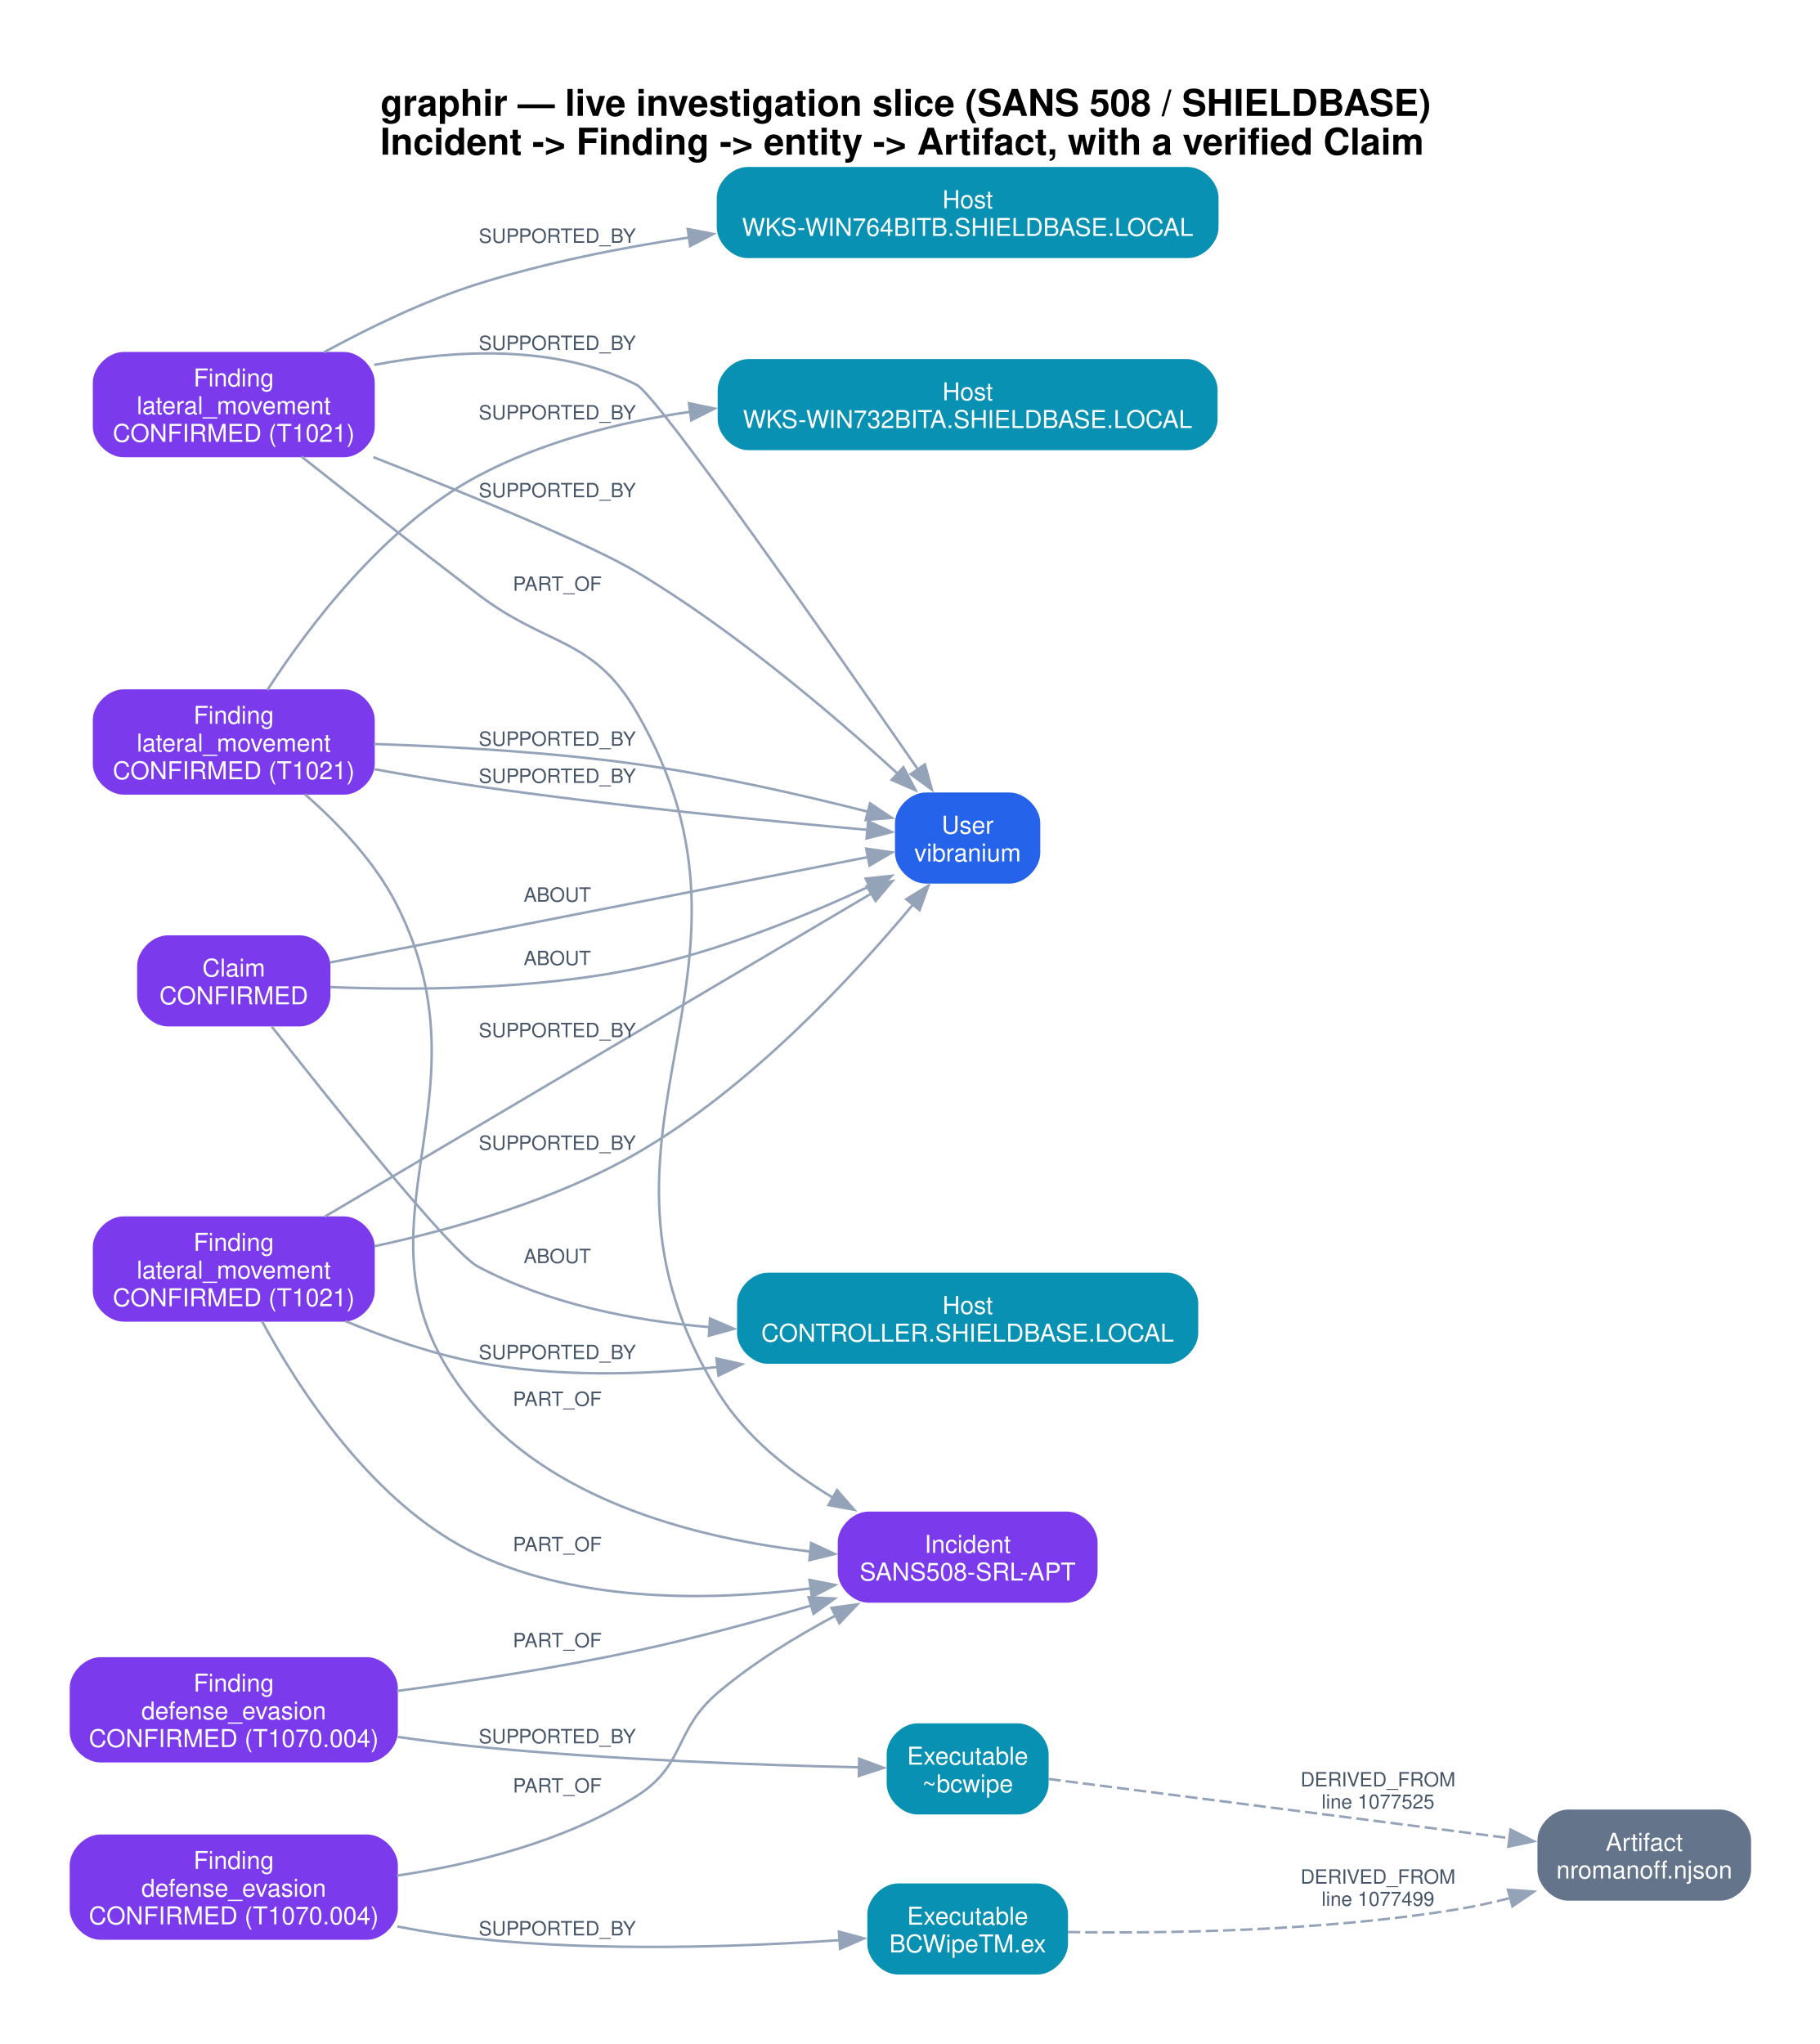
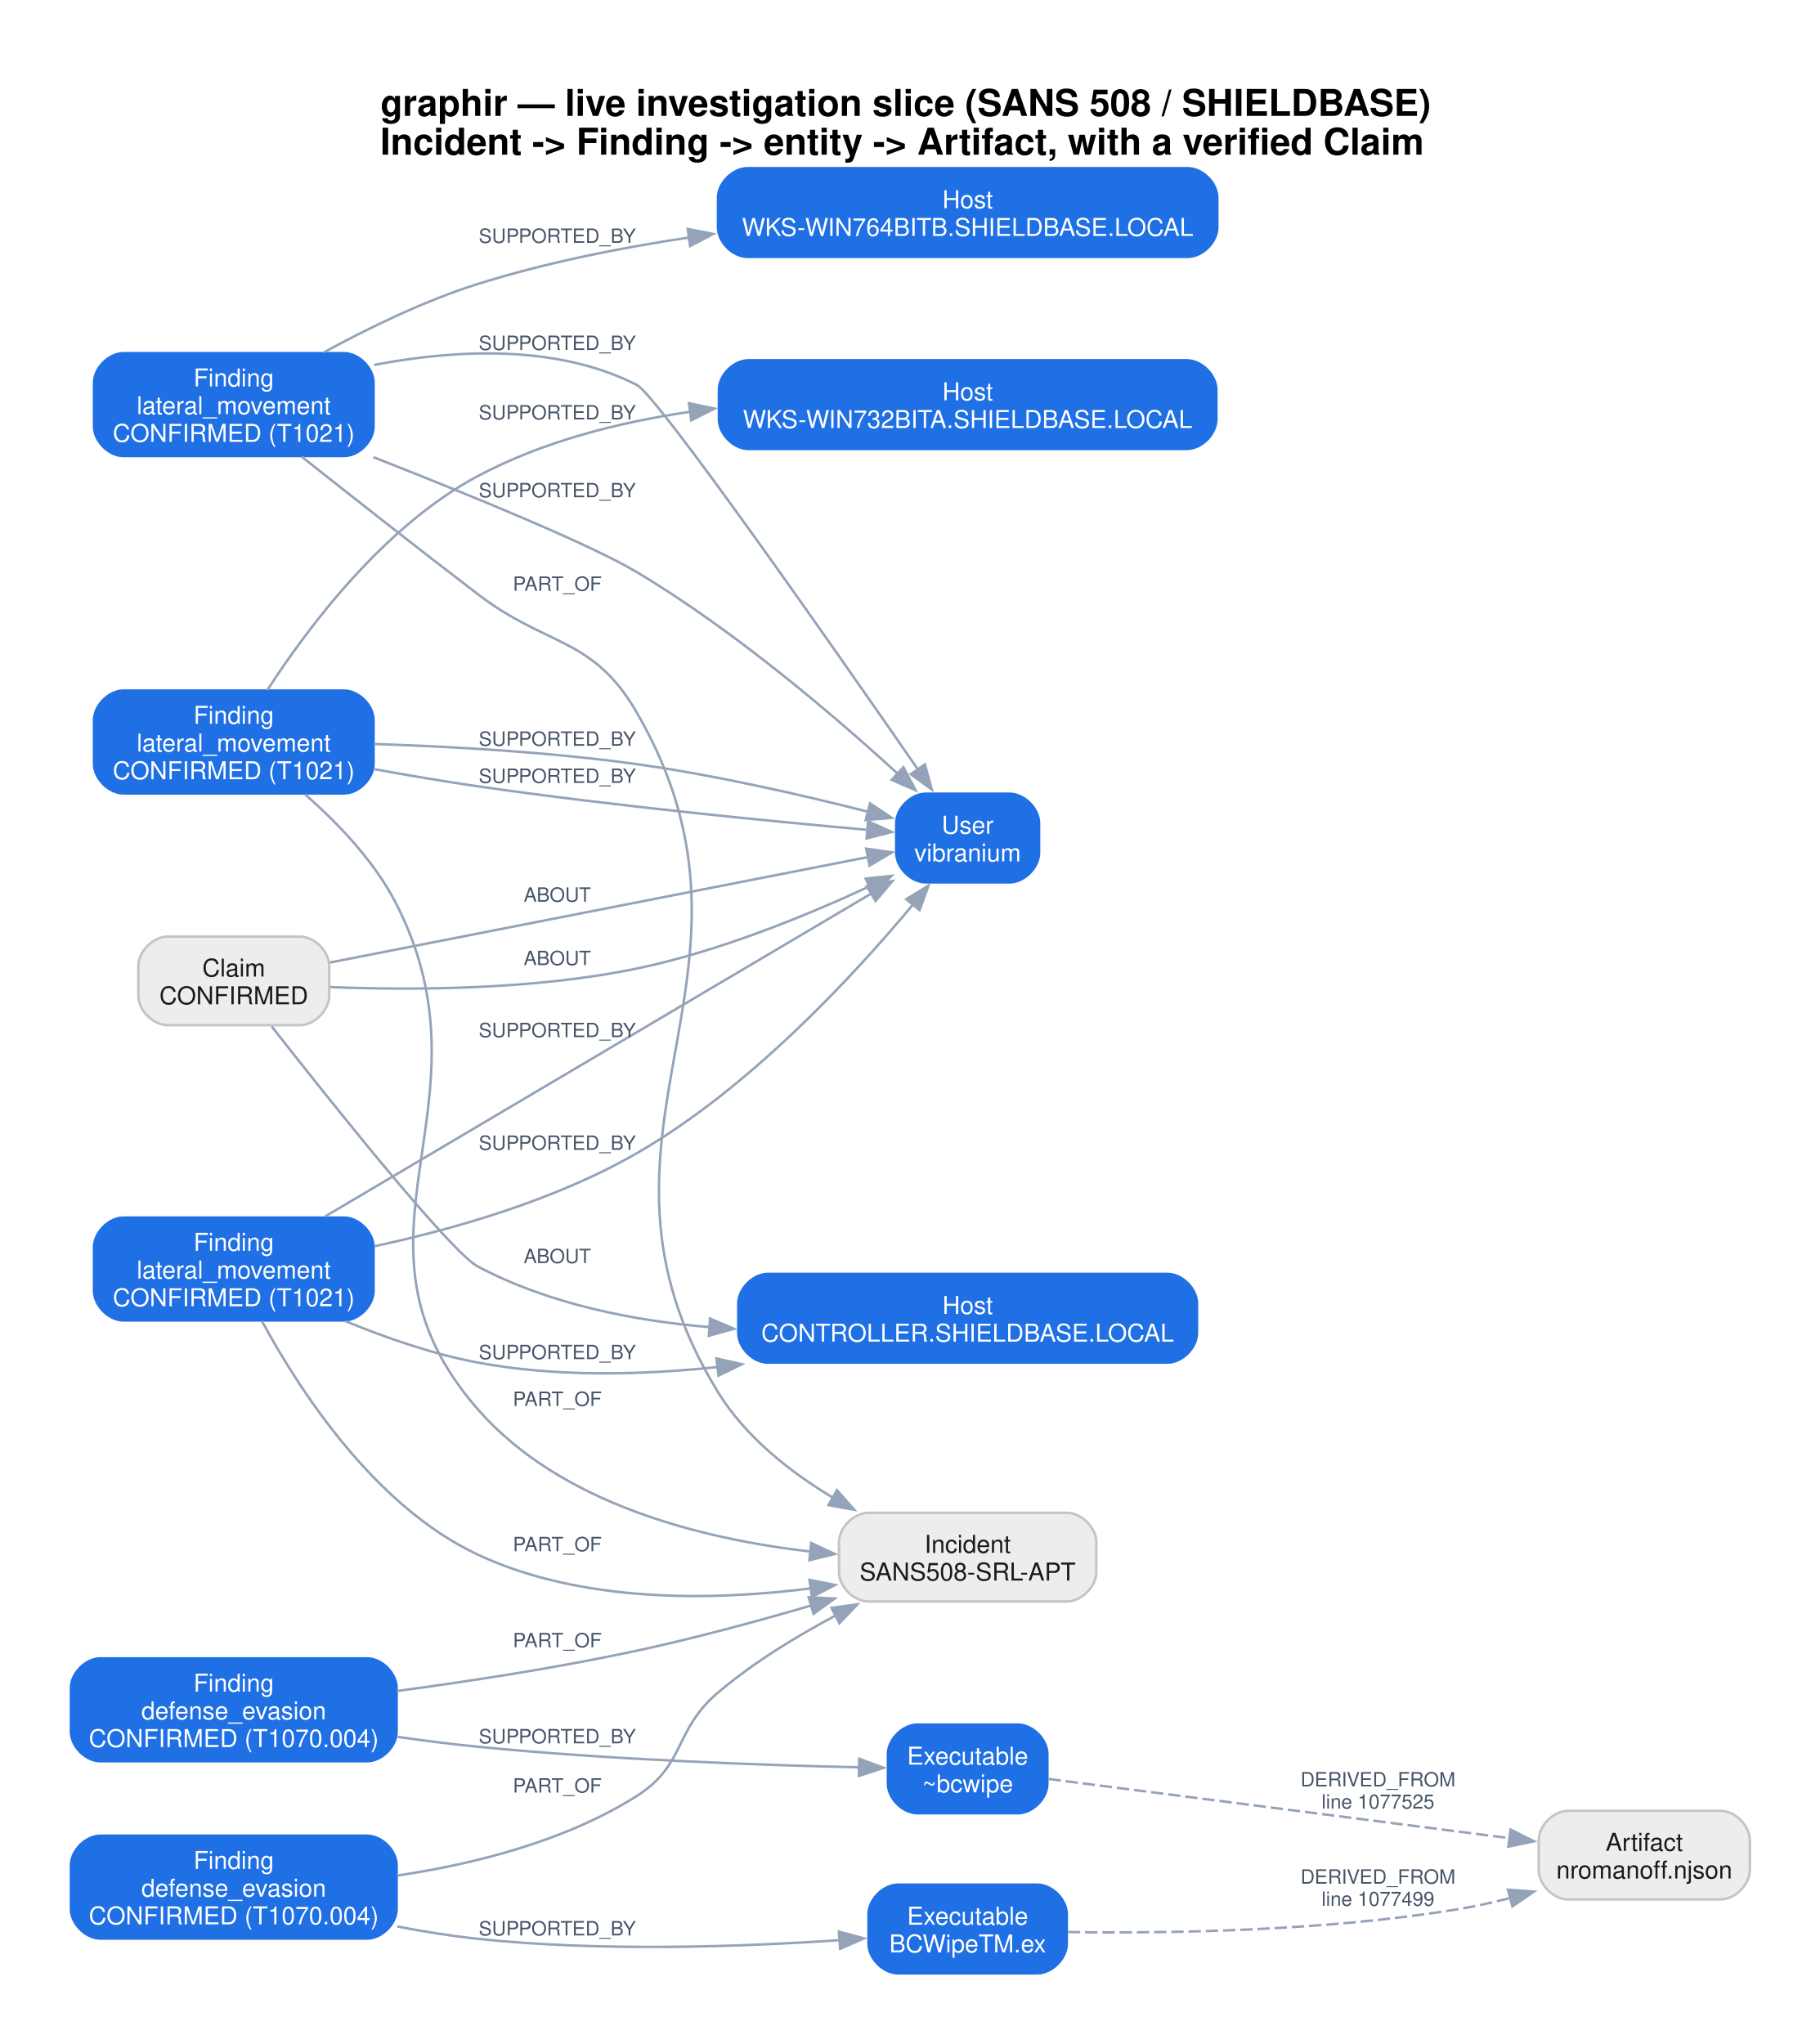
<svg xmlns="http://www.w3.org/2000/svg" width="739pt" height="830pt" viewBox="0.00 0.00 739.00 830.00">
  <g id="graph0" class="graph" transform="scale(1 1) rotate(0) translate(28.8 801.3)">
    <polygon fill="white" stroke="none" points="-28.8,28.8 -28.8,-801.3 710.55,-801.3 710.55,28.8 -28.8,28.8" />
    <text xml:space="preserve" text-anchor="start" x="125.62" y="-754.25" font-family="Helvetica,sans-Serif" font-weight="bold" font-size="15.00">graphir — live investigation slice (SANS 508 / SHIELDBASE)</text>
    <text xml:space="preserve" text-anchor="start" x="125.62" y="-738.5" font-family="Helvetica,sans-Serif" font-weight="bold" font-size="15.00">Incident -&gt; Finding -&gt; entity -&gt; Artifact, with a verified Claim</text>
    <g id="node1" class="node">
-       <path fill="#7c3aed" stroke="#7c3aed" d="M404.38,-187C404.38,-187 323.88,-187 323.88,-187 317.88,-187 311.88,-181 311.88,-175 311.88,-175 311.88,-163 311.88,-163 311.88,-157 317.88,-151 323.88,-151 323.88,-151 404.38,-151 404.38,-151 410.38,-151 416.38,-157 416.38,-163 416.38,-163 416.38,-175 416.38,-175 416.38,-181 410.38,-187 404.38,-187" />
-       <text xml:space="preserve" text-anchor="middle" x="364.12" y="-170.75" font-family="Helvetica,sans-Serif" font-size="10.00" fill="white">Incident</text>
-       <text xml:space="preserve" text-anchor="middle" x="364.12" y="-159.5" font-family="Helvetica,sans-Serif" font-size="10.00" fill="white">SANS508-SRL-APT</text>
+       <path fill="#ededed" stroke="#c4c4c4" d="M404.38,-187C404.38,-187 323.88,-187 323.88,-187 317.88,-187 311.88,-181 311.88,-175 311.88,-175 311.88,-163 311.88,-163 311.88,-157 317.88,-151 323.88,-151 323.88,-151 404.38,-151 404.38,-151 410.38,-151 416.38,-157 416.38,-163 416.38,-163 416.38,-175 416.38,-175 416.38,-181 410.38,-187 404.38,-187" />
+       <text xml:space="preserve" text-anchor="middle" x="364.12" y="-170.75" font-family="Helvetica,sans-Serif" font-size="10.00" fill="#1a1a1a">Incident</text>
+       <text xml:space="preserve" text-anchor="middle" x="364.12" y="-159.5" font-family="Helvetica,sans-Serif" font-size="10.00" fill="#1a1a1a">SANS508-SRL-APT</text>
    </g>
    <g id="node2" class="node">
-       <path fill="#7c3aed" stroke="#7c3aed" d="M110.88,-657.88C110.88,-657.88 21.38,-657.88 21.38,-657.88 15.38,-657.88 9.38,-651.88 9.38,-645.88 9.38,-645.88 9.38,-628.12 9.38,-628.12 9.38,-622.12 15.38,-616.12 21.38,-616.12 21.38,-616.12 110.88,-616.12 110.88,-616.12 116.88,-616.12 122.88,-622.12 122.88,-628.12 122.88,-628.12 122.88,-645.88 122.88,-645.88 122.88,-651.88 116.88,-657.88 110.88,-657.88" />
+       <path fill="#1f6fe5" stroke="#1f6fe5" d="M110.88,-657.88C110.88,-657.88 21.38,-657.88 21.38,-657.88 15.38,-657.88 9.38,-651.88 9.38,-645.88 9.38,-645.88 9.38,-628.12 9.38,-628.12 9.38,-622.12 15.38,-616.12 21.38,-616.12 21.38,-616.12 110.88,-616.12 110.88,-616.12 116.88,-616.12 122.88,-622.12 122.88,-628.12 122.88,-628.12 122.88,-645.88 122.88,-645.88 122.88,-651.88 116.88,-657.88 110.88,-657.88" />
      <text xml:space="preserve" text-anchor="middle" x="66.12" y="-644.38" font-family="Helvetica,sans-Serif" font-size="10.00" fill="white">Finding</text>
      <text xml:space="preserve" text-anchor="middle" x="66.12" y="-633.12" font-family="Helvetica,sans-Serif" font-size="10.00" fill="white">lateral_movement</text>
      <text xml:space="preserve" text-anchor="middle" x="66.12" y="-621.88" font-family="Helvetica,sans-Serif" font-size="10.00" fill="white">CONFIRMED (T1021)</text>
    </g>
    <g id="edge1" class="edge">
      <path fill="none" stroke="#94a3b8" d="M93.64,-615.9C113.3,-600.32 140.82,-578.67 165.25,-560 193.64,-538.3 211.84,-542.92 229.75,-512 291.67,-405.1 198.11,-341.28 262.75,-236 273.85,-217.92 291.87,-203.66 309.6,-193.03" />
      <polygon fill="#94a3b8" stroke="#94a3b8" points="311.08,-196.21 318.06,-188.24 307.63,-190.12 311.08,-196.21" />
      <text xml:space="preserve" text-anchor="middle" x="197.5" y="-561.4" font-family="Helvetica,sans-Serif" font-size="8.00" fill="#475569">PART_OF</text>
    </g>
    <g id="node8" class="node">
-       <path fill="#2563eb" stroke="#2563eb" d="M381.12,-479C381.12,-479 347.12,-479 347.12,-479 341.12,-479 335.12,-473 335.12,-467 335.12,-467 335.12,-455 335.12,-455 335.12,-449 341.12,-443 347.12,-443 347.12,-443 381.12,-443 381.12,-443 387.12,-443 393.12,-449 393.12,-455 393.12,-455 393.12,-467 393.12,-467 393.12,-473 387.12,-479 381.12,-479" />
+       <path fill="#1f6fe5" stroke="#1f6fe5" d="M381.12,-479C381.12,-479 347.12,-479 347.12,-479 341.12,-479 335.12,-473 335.12,-467 335.12,-467 335.12,-455 335.12,-455 335.12,-449 341.12,-443 347.12,-443 347.12,-443 381.12,-443 381.12,-443 387.12,-443 393.12,-449 393.12,-455 393.12,-455 393.12,-467 393.12,-467 393.12,-473 387.12,-479 381.12,-479" />
      <text xml:space="preserve" text-anchor="middle" x="364.12" y="-462.75" font-family="Helvetica,sans-Serif" font-size="10.00" fill="white">User</text>
      <text xml:space="preserve" text-anchor="middle" x="364.12" y="-451.5" font-family="Helvetica,sans-Serif" font-size="10.00" fill="white">vibranium</text>
    </g>
    <g id="edge10" class="edge">
      <path fill="none" stroke="#94a3b8" d="M123.12,-653.12C155.91,-659.39 197.14,-661.64 229.75,-645 238.19,-640.69 309.13,-539.15 343.97,-488.8" />
      <polygon fill="#94a3b8" stroke="#94a3b8" points="346.76,-490.91 349.57,-480.7 341,-486.93 346.76,-490.91" />
      <text xml:space="preserve" text-anchor="middle" x="197.5" y="-659.19" font-family="Helvetica,sans-Serif" font-size="8.00" fill="#475569">SUPPORTED_BY</text>
    </g>
    <g id="edge11" class="edge">
      <path fill="none" stroke="#94a3b8" d="M122.82,-615.67C162.08,-600.26 210.9,-580.26 229.75,-569 269.51,-545.26 310.16,-510.53 335.95,-486.91" />
      <polygon fill="#94a3b8" stroke="#94a3b8" points="338.04,-489.75 343,-480.39 333.29,-484.62 338.04,-489.75" />
      <text xml:space="preserve" text-anchor="middle" x="197.5" y="-599.38" font-family="Helvetica,sans-Serif" font-size="8.00" fill="#475569">SUPPORTED_BY</text>
    </g>
    <g id="node10" class="node">
-       <path fill="#0891b2" stroke="#0891b2" d="M453.5,-733C453.5,-733 274.75,-733 274.75,-733 268.75,-733 262.75,-727 262.75,-721 262.75,-721 262.75,-709 262.75,-709 262.75,-703 268.75,-697 274.75,-697 274.75,-697 453.5,-697 453.5,-697 459.5,-697 465.5,-703 465.5,-709 465.5,-709 465.5,-721 465.5,-721 465.5,-727 459.5,-733 453.5,-733" />
+       <path fill="#1f6fe5" stroke="#1f6fe5" d="M453.5,-733C453.5,-733 274.75,-733 274.75,-733 268.75,-733 262.75,-727 262.75,-721 262.75,-721 262.75,-709 262.75,-709 262.75,-703 268.75,-697 274.75,-697 274.75,-697 453.5,-697 453.5,-697 459.5,-697 465.5,-703 465.5,-709 465.5,-709 465.5,-721 465.5,-721 465.5,-727 459.5,-733 453.5,-733" />
      <text xml:space="preserve" text-anchor="middle" x="364.12" y="-716.75" font-family="Helvetica,sans-Serif" font-size="10.00" fill="white">Host</text>
      <text xml:space="preserve" text-anchor="middle" x="364.12" y="-705.5" font-family="Helvetica,sans-Serif" font-size="10.00" fill="white">WKS-WIN764BITB.SHIELDBASE.LOCAL</text>
    </g>
    <g id="edge12" class="edge">
      <path fill="none" stroke="#94a3b8" d="M102.78,-658.25C120.91,-668.14 143.63,-679.21 165.25,-686 192.52,-694.56 222.71,-700.62 251.13,-704.89" />
      <polygon fill="#94a3b8" stroke="#94a3b8" points="250.45,-708.33 260.84,-706.29 251.44,-701.4 250.45,-708.33" />
      <text xml:space="preserve" text-anchor="middle" x="197.5" y="-702.69" font-family="Helvetica,sans-Serif" font-size="8.00" fill="#475569">SUPPORTED_BY</text>
    </g>
    <g id="node3" class="node">
-       <path fill="#7c3aed" stroke="#7c3aed" d="M110.88,-520.88C110.88,-520.88 21.38,-520.88 21.38,-520.88 15.38,-520.88 9.38,-514.88 9.38,-508.88 9.38,-508.88 9.38,-491.12 9.38,-491.12 9.38,-485.12 15.38,-479.12 21.38,-479.12 21.38,-479.12 110.88,-479.12 110.88,-479.12 116.88,-479.12 122.88,-485.12 122.88,-491.12 122.88,-491.12 122.88,-508.88 122.88,-508.88 122.88,-514.88 116.88,-520.88 110.88,-520.88" />
+       <path fill="#1f6fe5" stroke="#1f6fe5" d="M110.88,-520.88C110.88,-520.88 21.38,-520.88 21.38,-520.88 15.38,-520.88 9.38,-514.88 9.38,-508.88 9.38,-508.88 9.38,-491.12 9.38,-491.12 9.38,-485.12 15.38,-479.12 21.38,-479.12 21.38,-479.12 110.88,-479.12 110.88,-479.12 116.88,-479.12 122.88,-485.12 122.88,-491.12 122.88,-491.12 122.88,-508.88 122.88,-508.88 122.88,-514.88 116.88,-520.88 110.88,-520.88" />
      <text xml:space="preserve" text-anchor="middle" x="66.12" y="-507.38" font-family="Helvetica,sans-Serif" font-size="10.00" fill="white">Finding</text>
      <text xml:space="preserve" text-anchor="middle" x="66.12" y="-496.12" font-family="Helvetica,sans-Serif" font-size="10.00" fill="white">lateral_movement</text>
      <text xml:space="preserve" text-anchor="middle" x="66.12" y="-484.88" font-family="Helvetica,sans-Serif" font-size="10.00" fill="white">CONFIRMED (T1021)</text>
    </g>
    <g id="edge2" class="edge">
      <path fill="none" stroke="#94a3b8" d="M95.01,-478.79C108.41,-467.07 123.44,-451.37 132.25,-434 173.98,-351.69 104.54,-298.5 165.25,-229 198.82,-190.57 256.1,-176.32 300.42,-171.25" />
      <polygon fill="#94a3b8" stroke="#94a3b8" points="300.57,-174.75 310.17,-170.27 299.88,-167.78 300.57,-174.75" />
      <text xml:space="preserve" text-anchor="middle" x="197.5" y="-230.4" font-family="Helvetica,sans-Serif" font-size="8.00" fill="#475569">PART_OF</text>
    </g>
    <g id="edge7" class="edge">
      <path fill="none" stroke="#94a3b8" d="M123.04,-499.19C154.51,-498.17 194.46,-495.91 229.75,-491 261.69,-486.55 297.31,-478.38 323.69,-471.68" />
      <polygon fill="#94a3b8" stroke="#94a3b8" points="324.49,-475.09 333.29,-469.2 322.73,-468.31 324.49,-475.09" />
      <text xml:space="preserve" text-anchor="middle" x="197.5" y="-498.47" font-family="Helvetica,sans-Serif" font-size="8.00" fill="#475569">SUPPORTED_BY</text>
    </g>
    <g id="edge8" class="edge">
      <path fill="none" stroke="#94a3b8" d="M123.3,-488.94C137,-486.45 151.62,-483.97 165.25,-482 219.9,-474.1 283.45,-467.88 323.48,-464.32" />
      <polygon fill="#94a3b8" stroke="#94a3b8" points="323.7,-467.81 333.35,-463.45 323.09,-460.84 323.7,-467.81" />
      <text xml:space="preserve" text-anchor="middle" x="197.5" y="-483.4" font-family="Helvetica,sans-Serif" font-size="8.00" fill="#475569">SUPPORTED_BY</text>
    </g>
    <g id="node9" class="node">
-       <path fill="#0891b2" stroke="#0891b2" d="M453.12,-655C453.12,-655 275.12,-655 275.12,-655 269.12,-655 263.12,-649 263.12,-643 263.12,-643 263.12,-631 263.12,-631 263.12,-625 269.12,-619 275.12,-619 275.12,-619 453.12,-619 453.12,-619 459.12,-619 465.12,-625 465.12,-631 465.12,-631 465.12,-643 465.12,-643 465.12,-649 459.12,-655 453.12,-655" />
+       <path fill="#1f6fe5" stroke="#1f6fe5" d="M453.12,-655C453.12,-655 275.12,-655 275.12,-655 269.12,-655 263.12,-649 263.12,-643 263.12,-643 263.12,-631 263.12,-631 263.12,-625 269.12,-619 275.12,-619 275.12,-619 453.12,-619 453.12,-619 459.12,-619 465.12,-625 465.12,-631 465.12,-631 465.12,-643 465.12,-643 465.12,-649 459.12,-655 453.12,-655" />
      <text xml:space="preserve" text-anchor="middle" x="364.12" y="-638.75" font-family="Helvetica,sans-Serif" font-size="10.00" fill="white">Host</text>
      <text xml:space="preserve" text-anchor="middle" x="364.12" y="-627.5" font-family="Helvetica,sans-Serif" font-size="10.00" fill="white">WKS-WIN732BITA.SHIELDBASE.LOCAL</text>
    </g>
    <g id="edge9" class="edge">
      <path fill="none" stroke="#94a3b8" d="M79.75,-521.08C96.08,-546.29 127.02,-587.64 165.25,-608 191.47,-621.97 222.27,-629.84 251.66,-634.12" />
      <polygon fill="#94a3b8" stroke="#94a3b8" points="250.97,-637.56 261.34,-635.4 251.88,-630.62 250.97,-637.56" />
      <text xml:space="preserve" text-anchor="middle" x="197.5" y="-630.99" font-family="Helvetica,sans-Serif" font-size="8.00" fill="#475569">SUPPORTED_BY</text>
    </g>
    <g id="node4" class="node">
-       <path fill="#7c3aed" stroke="#7c3aed" d="M110.88,-306.88C110.88,-306.88 21.38,-306.88 21.38,-306.88 15.38,-306.88 9.38,-300.88 9.38,-294.88 9.38,-294.88 9.38,-277.12 9.38,-277.12 9.38,-271.12 15.38,-265.12 21.38,-265.12 21.38,-265.12 110.88,-265.12 110.88,-265.12 116.88,-265.12 122.88,-271.12 122.88,-277.12 122.88,-277.12 122.88,-294.88 122.88,-294.88 122.88,-300.88 116.88,-306.88 110.88,-306.88" />
+       <path fill="#1f6fe5" stroke="#1f6fe5" d="M110.88,-306.88C110.88,-306.88 21.38,-306.88 21.38,-306.88 15.38,-306.88 9.38,-300.88 9.38,-294.88 9.38,-294.88 9.38,-277.12 9.38,-277.12 9.38,-271.12 15.38,-265.12 21.38,-265.12 21.38,-265.12 110.88,-265.12 110.88,-265.12 116.88,-265.12 122.88,-271.12 122.88,-277.12 122.88,-277.12 122.88,-294.88 122.88,-294.88 122.88,-300.88 116.88,-306.88 110.88,-306.88" />
      <text xml:space="preserve" text-anchor="middle" x="66.12" y="-293.38" font-family="Helvetica,sans-Serif" font-size="10.00" fill="white">Finding</text>
      <text xml:space="preserve" text-anchor="middle" x="66.12" y="-282.12" font-family="Helvetica,sans-Serif" font-size="10.00" fill="white">lateral_movement</text>
      <text xml:space="preserve" text-anchor="middle" x="66.12" y="-270.88" font-family="Helvetica,sans-Serif" font-size="10.00" fill="white">CONFIRMED (T1021)</text>
    </g>
    <g id="edge3" class="edge">
      <path fill="none" stroke="#94a3b8" d="M77.56,-264.85C92.58,-237.1 123.19,-189.64 165.25,-170 207.27,-150.38 259.99,-151.17 300.45,-156.31" />
      <polygon fill="#94a3b8" stroke="#94a3b8" points="299.9,-159.76 310.29,-157.69 300.87,-152.83 299.9,-159.76" />
      <text xml:space="preserve" text-anchor="middle" x="197.5" y="-171.4" font-family="Helvetica,sans-Serif" font-size="8.00" fill="#475569">PART_OF</text>
    </g>
    <g id="edge14" class="edge">
      <path fill="none" stroke="#94a3b8" d="M103.12,-307.28C159.37,-340.54 267.6,-404.52 325.08,-438.51" />
      <polygon fill="#94a3b8" stroke="#94a3b8" points="323.17,-441.44 333.56,-443.52 326.73,-435.42 323.17,-441.44" />
      <text xml:space="preserve" text-anchor="middle" x="197.5" y="-380.15" font-family="Helvetica,sans-Serif" font-size="8.00" fill="#475569">SUPPORTED_BY</text>
    </g>
    <g id="edge16" class="edge">
      <path fill="none" stroke="#94a3b8" d="M123.24,-295.24C155.87,-302.27 196.91,-314.06 229.75,-333 275.66,-359.47 317.84,-405.05 341.99,-434.07" />
      <polygon fill="#94a3b8" stroke="#94a3b8" points="339.19,-436.17 348.23,-441.7 344.61,-431.74 339.19,-436.17" />
      <text xml:space="preserve" text-anchor="middle" x="197.5" y="-334.4" font-family="Helvetica,sans-Serif" font-size="8.00" fill="#475569">SUPPORTED_BY</text>
    </g>
    <g id="node12" class="node">
-       <path fill="#0891b2" stroke="#0891b2" d="M445.25,-284C445.25,-284 283,-284 283,-284 277,-284 271,-278 271,-272 271,-272 271,-260 271,-260 271,-254 277,-248 283,-248 283,-248 445.25,-248 445.25,-248 451.25,-248 457.25,-254 457.25,-260 457.25,-260 457.25,-272 457.25,-272 457.25,-278 451.25,-284 445.25,-284" />
+       <path fill="#1f6fe5" stroke="#1f6fe5" d="M445.25,-284C445.25,-284 283,-284 283,-284 277,-284 271,-278 271,-272 271,-272 271,-260 271,-260 271,-254 277,-248 283,-248 283,-248 445.25,-248 445.25,-248 451.25,-248 457.25,-254 457.25,-260 457.25,-260 457.25,-272 457.25,-272 457.25,-278 451.25,-284 445.25,-284" />
      <text xml:space="preserve" text-anchor="middle" x="364.12" y="-267.75" font-family="Helvetica,sans-Serif" font-size="10.00" fill="white">Host</text>
      <text xml:space="preserve" text-anchor="middle" x="364.12" y="-256.5" font-family="Helvetica,sans-Serif" font-size="10.00" fill="white">CONTROLLER.SHIELDBASE.LOCAL</text>
    </g>
    <g id="edge15" class="edge">
      <path fill="none" stroke="#94a3b8" d="M111.53,-264.8C128.01,-258.02 147.11,-251.39 165.25,-248 196.66,-242.13 231.24,-242.87 262.59,-246.19" />
      <polygon fill="#94a3b8" stroke="#94a3b8" points="262.14,-249.66 272.48,-247.35 262.96,-242.71 262.14,-249.66" />
      <text xml:space="preserve" text-anchor="middle" x="197.5" y="-249.4" font-family="Helvetica,sans-Serif" font-size="8.00" fill="#475569">SUPPORTED_BY</text>
    </g>
    <g id="node5" class="node">
-       <path fill="#7c3aed" stroke="#7c3aed" d="M120.25,-127.88C120.25,-127.88 12,-127.88 12,-127.88 6,-127.88 0,-121.88 0,-115.88 0,-115.88 0,-98.12 0,-98.12 0,-92.12 6,-86.12 12,-86.12 12,-86.12 120.25,-86.12 120.25,-86.12 126.25,-86.12 132.25,-92.12 132.25,-98.12 132.25,-98.12 132.25,-115.88 132.25,-115.88 132.25,-121.88 126.25,-127.88 120.25,-127.88" />
+       <path fill="#1f6fe5" stroke="#1f6fe5" d="M120.25,-127.88C120.25,-127.88 12,-127.88 12,-127.88 6,-127.88 0,-121.88 0,-115.88 0,-115.88 0,-98.12 0,-98.12 0,-92.12 6,-86.12 12,-86.12 12,-86.12 120.25,-86.12 120.25,-86.12 126.25,-86.12 132.25,-92.12 132.25,-98.12 132.25,-98.12 132.25,-115.88 132.25,-115.88 132.25,-121.88 126.25,-127.88 120.25,-127.88" />
      <text xml:space="preserve" text-anchor="middle" x="66.12" y="-114.38" font-family="Helvetica,sans-Serif" font-size="10.00" fill="white">Finding</text>
      <text xml:space="preserve" text-anchor="middle" x="66.12" y="-103.12" font-family="Helvetica,sans-Serif" font-size="10.00" fill="white">defense_evasion</text>
      <text xml:space="preserve" text-anchor="middle" x="66.12" y="-91.88" font-family="Helvetica,sans-Serif" font-size="10.00" fill="white">CONFIRMED (T1070.004)</text>
    </g>
    <g id="edge4" class="edge">
      <path fill="none" stroke="#94a3b8" d="M132.37,-114.64C162.22,-118.64 197.94,-124.15 229.75,-131 253.11,-136.03 278.4,-142.87 300.61,-149.36" />
      <polygon fill="#94a3b8" stroke="#94a3b8" points="299.55,-152.7 310.13,-152.18 301.54,-145.98 299.55,-152.7" />
      <text xml:space="preserve" text-anchor="middle" x="197.5" y="-132.4" font-family="Helvetica,sans-Serif" font-size="8.00" fill="#475569">PART_OF</text>
    </g>
    <g id="node11" class="node">
-       <path fill="#0891b2" stroke="#0891b2" d="M384.5,-101C384.5,-101 343.75,-101 343.75,-101 337.75,-101 331.75,-95 331.75,-89 331.75,-89 331.75,-77 331.75,-77 331.75,-71 337.75,-65 343.75,-65 343.75,-65 384.5,-65 384.5,-65 390.5,-65 396.5,-71 396.5,-77 396.5,-77 396.5,-89 396.5,-89 396.5,-95 390.5,-101 384.5,-101" />
+       <path fill="#1f6fe5" stroke="#1f6fe5" d="M384.5,-101C384.5,-101 343.75,-101 343.75,-101 337.75,-101 331.75,-95 331.75,-89 331.75,-89 331.75,-77 331.75,-77 331.75,-71 337.75,-65 343.75,-65 343.75,-65 384.5,-65 384.5,-65 390.5,-65 396.5,-71 396.5,-77 396.5,-77 396.5,-89 396.5,-89 396.5,-95 390.5,-101 384.5,-101" />
      <text xml:space="preserve" text-anchor="middle" x="364.12" y="-84.75" font-family="Helvetica,sans-Serif" font-size="10.00" fill="white">Executable</text>
      <text xml:space="preserve" text-anchor="middle" x="364.12" y="-73.5" font-family="Helvetica,sans-Serif" font-size="10.00" fill="white">~bcwipe</text>
    </g>
    <g id="edge13" class="edge">
      <path fill="none" stroke="#94a3b8" d="M132.72,-95.99C143.56,-94.45 154.7,-93.04 165.25,-92 218.4,-86.74 279.88,-84.55 320.03,-83.64" />
      <polygon fill="#94a3b8" stroke="#94a3b8" points="320.08,-87.14 330.01,-83.44 319.94,-80.14 320.08,-87.14" />
      <text xml:space="preserve" text-anchor="middle" x="197.5" y="-93.4" font-family="Helvetica,sans-Serif" font-size="8.00" fill="#475569">SUPPORTED_BY</text>
    </g>
    <g id="node6" class="node">
-       <path fill="#7c3aed" stroke="#7c3aed" d="M120.25,-55.88C120.25,-55.88 12,-55.88 12,-55.88 6,-55.88 0,-49.88 0,-43.88 0,-43.88 0,-26.13 0,-26.13 0,-20.12 6,-14.12 12,-14.12 12,-14.12 120.25,-14.12 120.25,-14.12 126.25,-14.12 132.25,-20.12 132.25,-26.12 132.25,-26.12 132.25,-43.88 132.25,-43.88 132.25,-49.88 126.25,-55.88 120.25,-55.88" />
+       <path fill="#1f6fe5" stroke="#1f6fe5" d="M120.25,-55.88C120.25,-55.88 12,-55.88 12,-55.88 6,-55.88 0,-49.88 0,-43.88 0,-43.88 0,-26.13 0,-26.13 0,-20.12 6,-14.12 12,-14.12 12,-14.12 120.25,-14.12 120.25,-14.12 126.25,-14.12 132.25,-20.12 132.25,-26.12 132.25,-26.12 132.25,-43.88 132.25,-43.88 132.25,-49.88 126.25,-55.88 120.25,-55.88" />
      <text xml:space="preserve" text-anchor="middle" x="66.12" y="-42.38" font-family="Helvetica,sans-Serif" font-size="10.00" fill="white">Finding</text>
      <text xml:space="preserve" text-anchor="middle" x="66.12" y="-31.12" font-family="Helvetica,sans-Serif" font-size="10.00" fill="white">defense_evasion</text>
      <text xml:space="preserve" text-anchor="middle" x="66.12" y="-19.88" font-family="Helvetica,sans-Serif" font-size="10.00" fill="white">CONFIRMED (T1070.004)</text>
    </g>
    <g id="edge5" class="edge">
      <path fill="none" stroke="#94a3b8" d="M132.38,-39.67C163.76,-44.36 200.76,-53.65 229.75,-72 249.81,-84.7 244.64,-98.65 262.75,-114 277.06,-126.13 294.47,-136.79 310.74,-145.42" />
      <polygon fill="#94a3b8" stroke="#94a3b8" points="308.85,-148.38 319.34,-149.83 312.04,-142.15 308.85,-148.38" />
      <text xml:space="preserve" text-anchor="middle" x="197.5" y="-73.4" font-family="Helvetica,sans-Serif" font-size="8.00" fill="#475569">PART_OF</text>
    </g>
    <g id="node7" class="node">
-       <path fill="#0891b2" stroke="#0891b2" d="M392.38,-36C392.38,-36 335.88,-36 335.88,-36 329.88,-36 323.88,-30 323.88,-24 323.88,-24 323.88,-12 323.88,-12 323.88,-6 329.88,0 335.88,0 335.88,0 392.38,0 392.38,0 398.38,0 404.38,-6 404.38,-12 404.38,-12 404.38,-24 404.38,-24 404.38,-30 398.38,-36 392.38,-36" />
+       <path fill="#1f6fe5" stroke="#1f6fe5" d="M392.38,-36C392.38,-36 335.88,-36 335.88,-36 329.88,-36 323.88,-30 323.88,-24 323.88,-24 323.88,-12 323.88,-12 323.88,-6 329.88,0 335.88,0 335.88,0 392.38,0 392.38,0 398.38,0 404.38,-6 404.38,-12 404.38,-12 404.38,-24 404.38,-24 404.38,-30 398.38,-36 392.38,-36" />
      <text xml:space="preserve" text-anchor="middle" x="364.12" y="-19.75" font-family="Helvetica,sans-Serif" font-size="10.00" fill="white">Executable</text>
      <text xml:space="preserve" text-anchor="middle" x="364.12" y="-8.5" font-family="Helvetica,sans-Serif" font-size="10.00" fill="white">BCWipeTM.ex</text>
    </g>
    <g id="edge6" class="edge">
      <path fill="none" stroke="#94a3b8" d="M132.53,-19.01C143.4,-16.93 154.6,-15.13 165.25,-14 215.01,-8.74 272.19,-10.75 312.24,-13.47" />
      <polygon fill="#94a3b8" stroke="#94a3b8" points="311.84,-16.95 322.07,-14.18 312.35,-9.97 311.84,-16.95" />
      <text xml:space="preserve" text-anchor="middle" x="197.5" y="-15.4" font-family="Helvetica,sans-Serif" font-size="8.00" fill="#475569">SUPPORTED_BY</text>
    </g>
    <g id="node13" class="node">
-       <path fill="#64748b" stroke="#64748b" d="M669.75,-66C669.75,-66 608,-66 608,-66 602,-66 596,-60 596,-54 596,-54 596,-42 596,-42 596,-36 602,-30 608,-30 608,-30 669.75,-30 669.75,-30 675.75,-30 681.75,-36 681.75,-42 681.75,-42 681.75,-54 681.75,-54 681.75,-60 675.75,-66 669.75,-66" />
-       <text xml:space="preserve" text-anchor="middle" x="638.88" y="-49.75" font-family="Helvetica,sans-Serif" font-size="10.00" fill="white">Artifact</text>
-       <text xml:space="preserve" text-anchor="middle" x="638.88" y="-38.5" font-family="Helvetica,sans-Serif" font-size="10.00" fill="white">nromanoff.njson</text>
+       <path fill="#ededed" stroke="#c4c4c4" d="M669.75,-66C669.75,-66 608,-66 608,-66 602,-66 596,-60 596,-54 596,-54 596,-42 596,-42 596,-36 602,-30 608,-30 608,-30 669.75,-30 669.75,-30 675.75,-30 681.75,-36 681.75,-42 681.75,-42 681.75,-54 681.75,-54 681.75,-60 675.75,-66 669.75,-66" />
+       <text xml:space="preserve" text-anchor="middle" x="638.88" y="-49.75" font-family="Helvetica,sans-Serif" font-size="10.00" fill="#1a1a1a">Artifact</text>
+       <text xml:space="preserve" text-anchor="middle" x="638.88" y="-38.5" font-family="Helvetica,sans-Serif" font-size="10.00" fill="#1a1a1a">nromanoff.njson</text>
    </g>
    <g id="edge17" class="edge">
      <path fill="none" stroke="#94a3b8" stroke-dasharray="5,2" d="M404.83,-16.76C444.99,-16.18 508.72,-17.07 563,-26 570.02,-27.15 577.31,-28.76 584.46,-30.59" />
      <polygon fill="#94a3b8" stroke="#94a3b8" points="583.5,-33.95 594.07,-33.2 585.34,-27.2 583.5,-33.95" />
      <text xml:space="preserve" text-anchor="middle" x="530.75" y="-36.4" font-family="Helvetica,sans-Serif" font-size="8.00" fill="#475569">DERIVED_FROM</text>
      <text xml:space="preserve" text-anchor="middle" x="530.75" y="-27.4" font-family="Helvetica,sans-Serif" font-size="8.00" fill="#475569">line 1077499</text>
    </g>
    <g id="edge18" class="edge">
      <path fill="none" stroke="#94a3b8" stroke-dasharray="5,2" d="M396.95,-78.92C442.96,-73.01 528.66,-62.01 584.46,-54.85" />
      <polygon fill="#94a3b8" stroke="#94a3b8" points="584.58,-58.37 594.05,-53.62 583.68,-51.43 584.58,-58.37" />
      <text xml:space="preserve" text-anchor="middle" x="530.75" y="-75.9" font-family="Helvetica,sans-Serif" font-size="8.00" fill="#475569">DERIVED_FROM</text>
      <text xml:space="preserve" text-anchor="middle" x="530.75" y="-66.9" font-family="Helvetica,sans-Serif" font-size="8.00" fill="#475569">line 1077525</text>
    </g>
    <g id="node14" class="node">
-       <path fill="#7c3aed" stroke="#7c3aed" d="M92.88,-421C92.88,-421 39.38,-421 39.38,-421 33.38,-421 27.38,-415 27.38,-409 27.38,-409 27.38,-397 27.38,-397 27.38,-391 33.38,-385 39.38,-385 39.38,-385 92.88,-385 92.88,-385 98.88,-385 104.88,-391 104.88,-397 104.88,-397 104.88,-409 104.88,-409 104.88,-415 98.88,-421 92.88,-421" />
-       <text xml:space="preserve" text-anchor="middle" x="66.12" y="-404.75" font-family="Helvetica,sans-Serif" font-size="10.00" fill="white">Claim</text>
-       <text xml:space="preserve" text-anchor="middle" x="66.12" y="-393.5" font-family="Helvetica,sans-Serif" font-size="10.00" fill="white">CONFIRMED</text>
+       <path fill="#ededed" stroke="#c4c4c4" d="M92.88,-421C92.88,-421 39.38,-421 39.38,-421 33.38,-421 27.38,-415 27.38,-409 27.38,-409 27.38,-397 27.38,-397 27.38,-391 33.38,-385 39.38,-385 39.38,-385 92.88,-385 92.88,-385 98.88,-385 104.88,-391 104.88,-397 104.88,-397 104.88,-409 104.88,-409 104.88,-415 98.88,-421 92.88,-421" />
+       <text xml:space="preserve" text-anchor="middle" x="66.12" y="-404.75" font-family="Helvetica,sans-Serif" font-size="10.00" fill="#1a1a1a">Claim</text>
+       <text xml:space="preserve" text-anchor="middle" x="66.12" y="-393.5" font-family="Helvetica,sans-Serif" font-size="10.00" fill="#1a1a1a">CONFIRMED</text>
    </g>
    <g id="edge19" class="edge">
      <path fill="none" stroke="#94a3b8" d="M105.22,-410.46C161.6,-421.51 266.75,-442.12 323.82,-453.3" />
      <polygon fill="#94a3b8" stroke="#94a3b8" points="322.93,-456.69 333.42,-455.18 324.28,-449.82 322.93,-456.69" />
      <text xml:space="preserve" text-anchor="middle" x="197.5" y="-435.14" font-family="Helvetica,sans-Serif" font-size="8.00" fill="#475569">ABOUT</text>
    </g>
    <g id="edge20" class="edge">
      <path fill="none" stroke="#94a3b8" d="M105.35,-400.48C138.59,-399.15 187.85,-399.31 229.75,-408 262.88,-414.87 298.39,-429.36 324.43,-441.46" />
      <polygon fill="#94a3b8" stroke="#94a3b8" points="322.73,-444.52 333.26,-445.65 325.73,-438.2 322.73,-444.52" />
      <text xml:space="preserve" text-anchor="middle" x="197.5" y="-409.4" font-family="Helvetica,sans-Serif" font-size="8.00" fill="#475569">ABOUT</text>
    </g>
    <g id="edge21" class="edge">
      <path fill="none" stroke="#94a3b8" d="M81.51,-384.52C106,-353.28 154.24,-292.83 165.25,-287 193.79,-271.88 227.87,-265 259.64,-262.37" />
      <polygon fill="#94a3b8" stroke="#94a3b8" points="259.52,-265.88 269.25,-261.71 259.04,-258.9 259.52,-265.88" />
      <text xml:space="preserve" text-anchor="middle" x="197.5" y="-288.4" font-family="Helvetica,sans-Serif" font-size="8.00" fill="#475569">ABOUT</text>
    </g>
  </g>
</svg>
